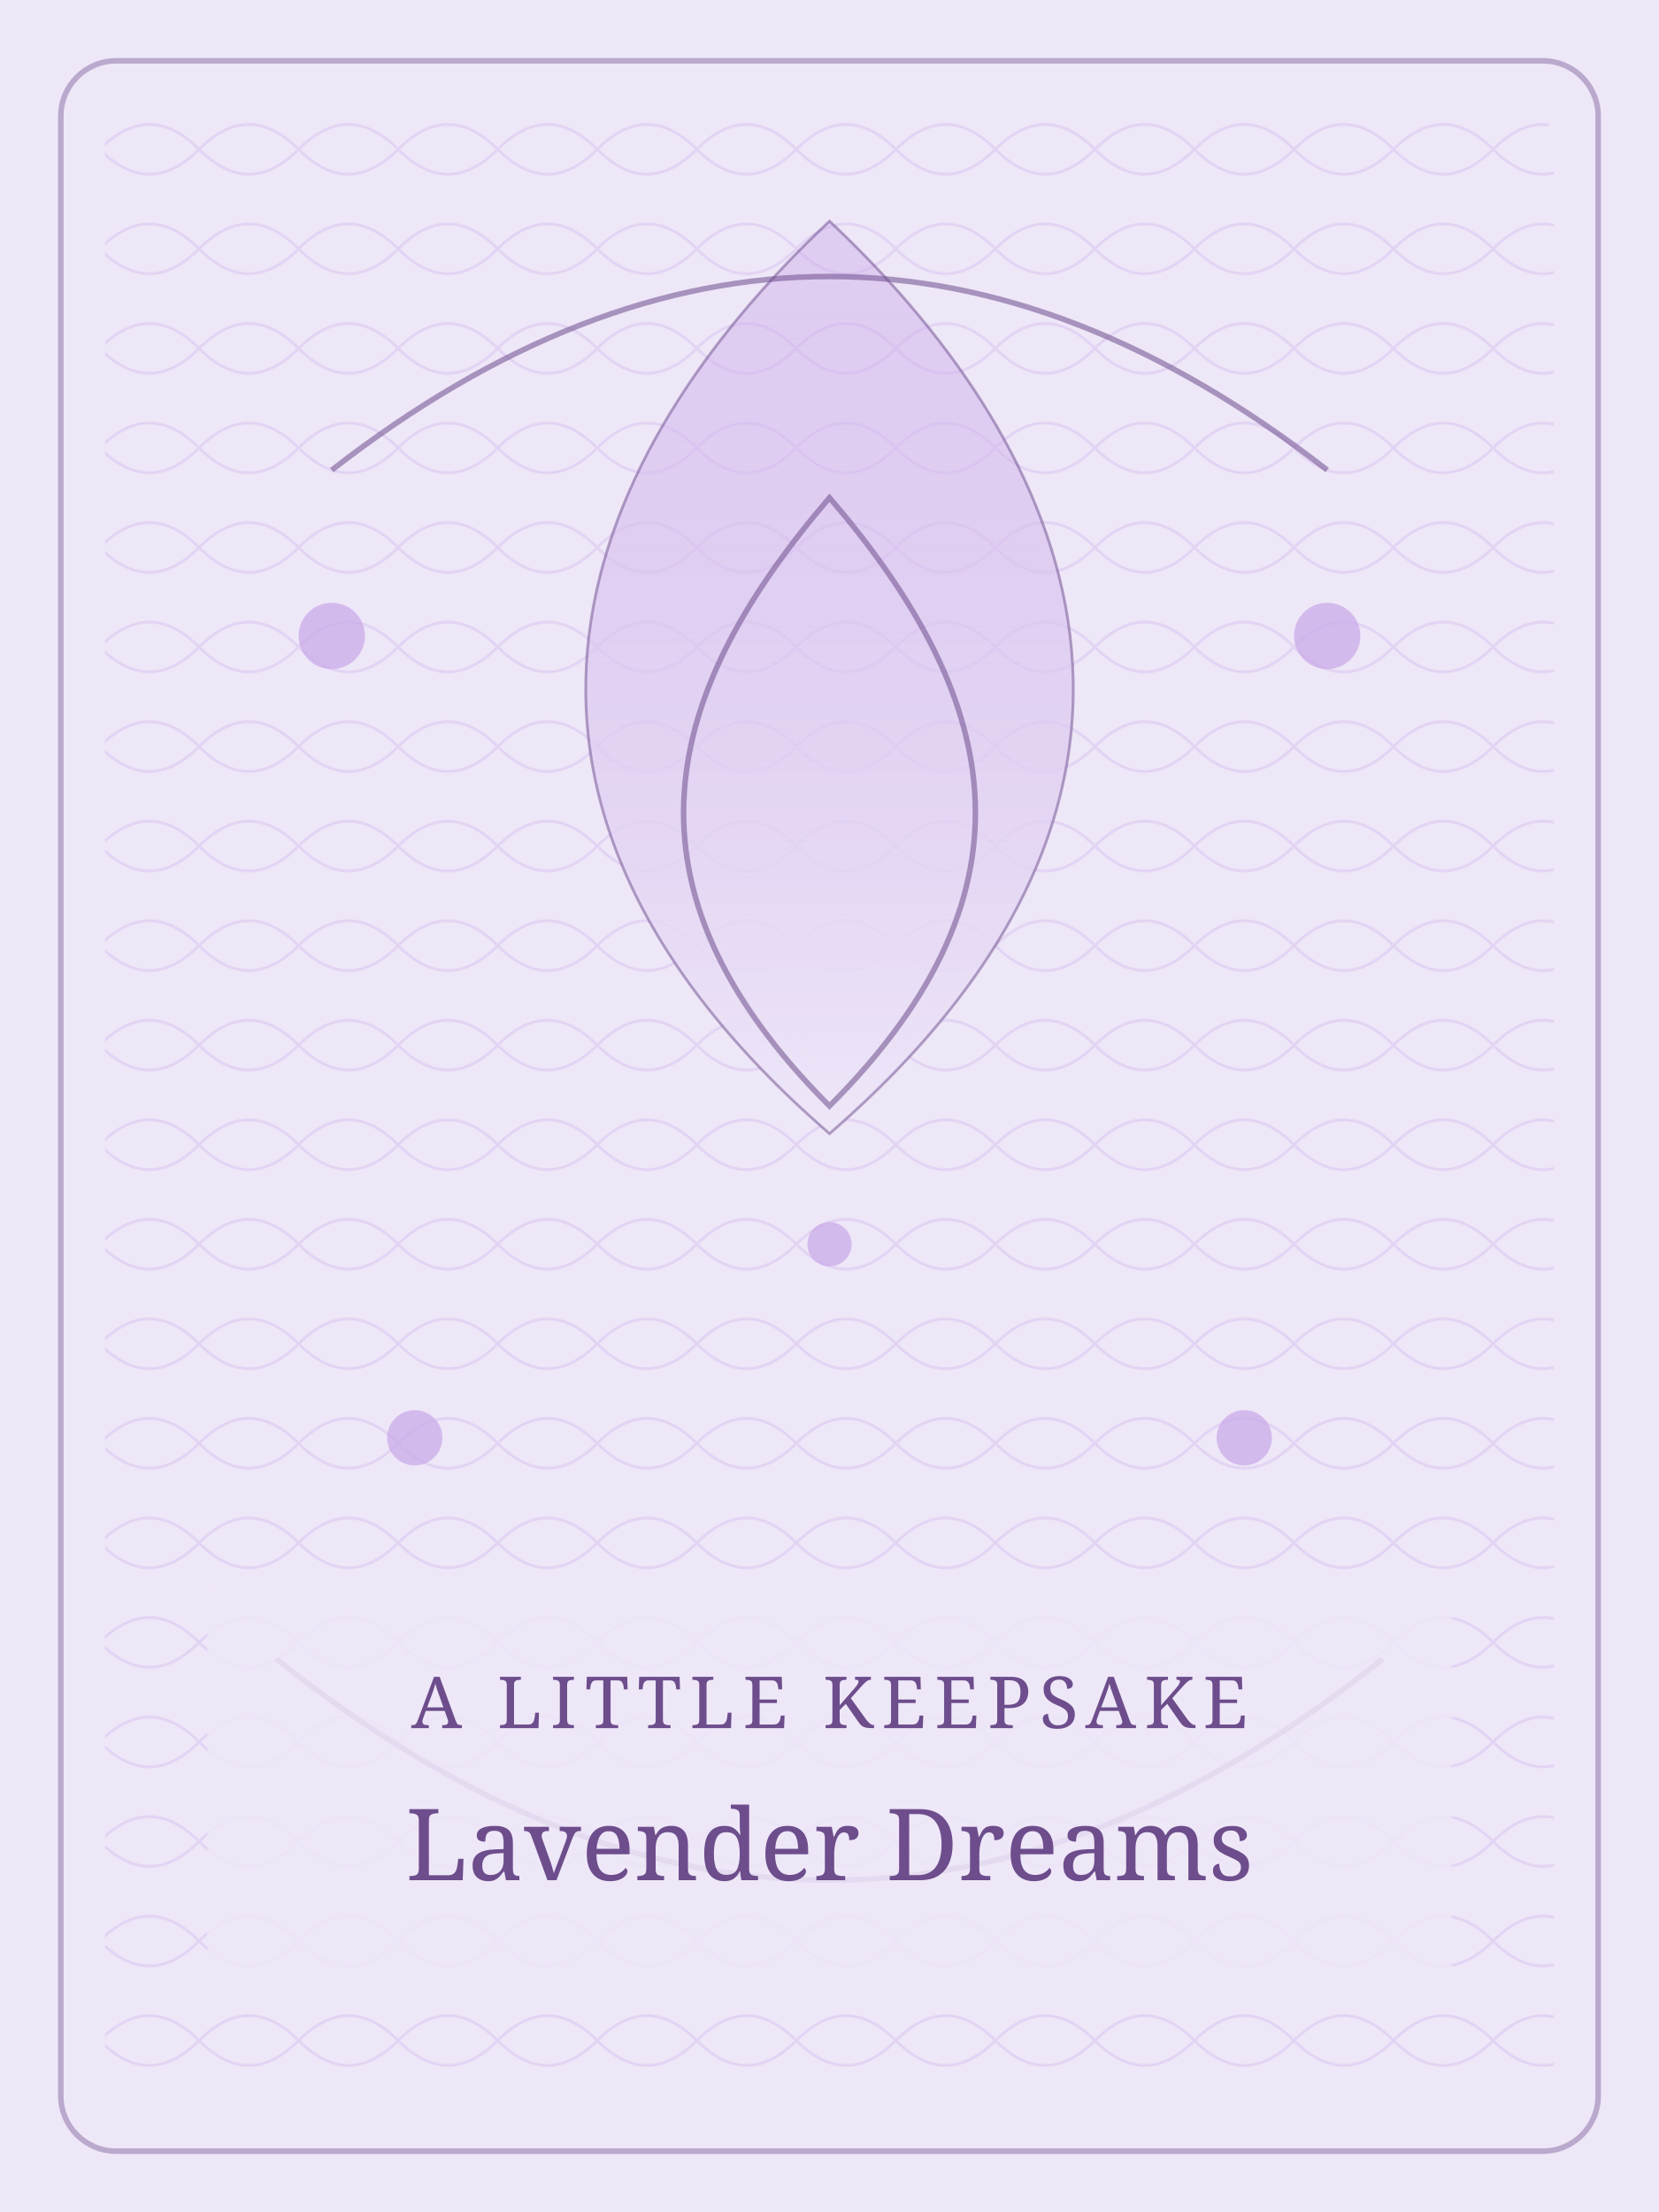
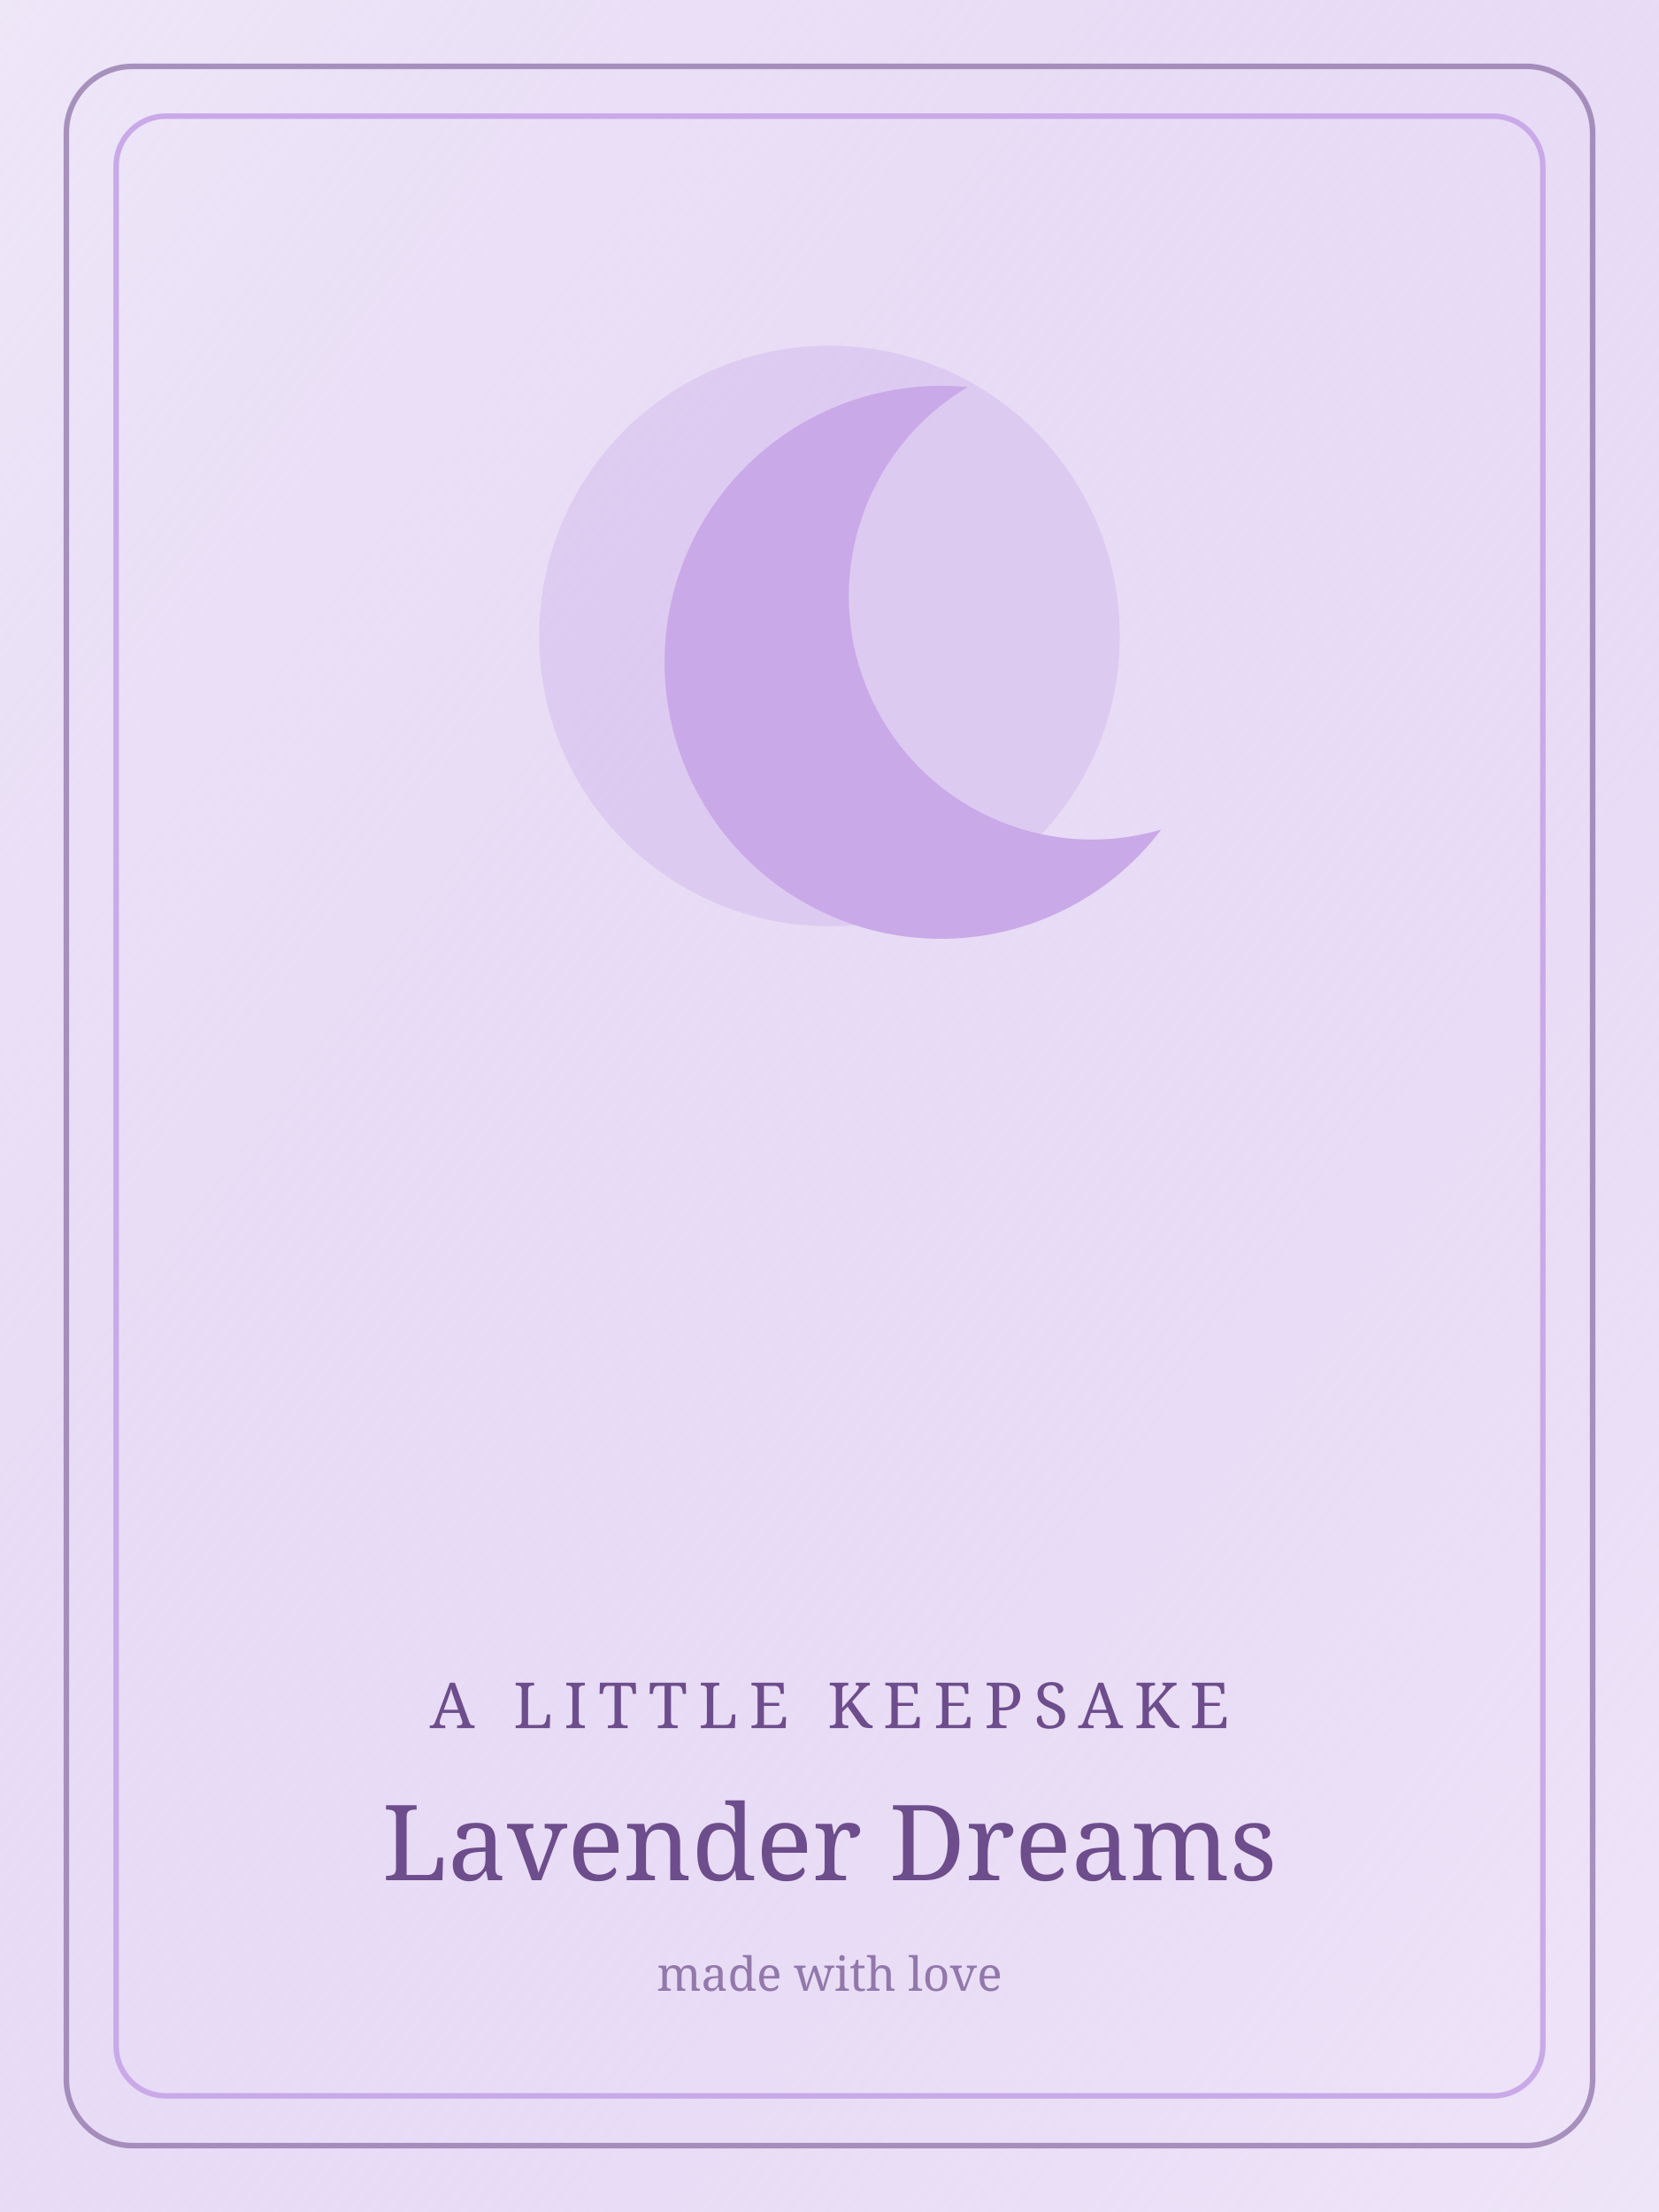
<svg xmlns="http://www.w3.org/2000/svg" viewBox="0 0 600 800">
  <defs>
-     <pattern id="p" width="36" height="36" patternUnits="userSpaceOnUse">
-       <path d="M0 18 Q18 0 36 18 Q18 36 0 18Z" fill="none" stroke="#c9a9e8" stroke-opacity=".32" />
-     </pattern>
-     <linearGradient id="g" x2="0" y2="1">
-       <stop stop-color="#c9a9e8" stop-opacity=".42" />
-       <stop offset="1" stop-color="#eee7f8" />
+     <linearGradient id="g" x1="0" y1="0" x2="1" y2="1">
+       <stop stop-color="#eee7f8" />
+       <stop offset="1" stop-color="#c9a9e8" stop-opacity=".3" />
    </linearGradient>
  </defs>
-   <rect width="600" height="800" fill="#eee7f8" />
-   <rect x="22" y="22" width="556" height="756" rx="20" fill="none" stroke="#6d4d8c" stroke-opacity=".4" stroke-width="2" />
-   <rect x="38" y="38" width="524" height="724" rx="14" fill="url(#p)" />
-   <path d="M300 80 C220 155 150 280 300 410 C450 280 380 155 300 80Z" fill="url(#g)" stroke="#6d4d8c" stroke-opacity=".5" />
-   <g fill="none" stroke="#6d4d8c" stroke-opacity=".55" stroke-width="2">
-     <path d="M300 180 C240 250 220 320 300 400 C380 320 360 250 300 180Z" />
-     <path d="M120 170 Q300 30 480 170 M100 600 Q300 760 500 600" />
-   </g>
-   <g fill="#c9a9e8" opacity=".72">
-     <circle cx="120" cy="230" r="12" />
-     <circle cx="480" cy="230" r="12" />
-     <circle cx="150" cy="520" r="10" />
-     <circle cx="450" cy="520" r="10" />
-     <circle cx="300" cy="450" r="8" />
-   </g>
-   <rect x="75" y="570" width="450" height="150" rx="10" fill="#eee7f8" fill-opacity=".86" />
-   <text x="300" y="625" text-anchor="middle" font-family="Georgia,serif" font-size="26" fill="#6d4d8c" letter-spacing="3">A LITTLE KEEPSAKE</text>
-   <text x="300" y="680" text-anchor="middle" font-family="Georgia,serif" font-size="36" fill="#6d4d8c">Lavender Dreams</text>
+   <rect width="600" height="800" fill="url(#g)" />
+   <rect x="24" y="24" width="552" height="752" rx="24" fill="none" stroke="#6d4d8c" opacity=".55" stroke-width="2" />
+   <rect x="42" y="42" width="516" height="716" rx="18" fill="none" stroke="#c9a9e8" stroke-width="2" />
+   <circle cx="300" cy="230" r="105" fill="#c9a9e8" opacity=".35" />
+   <path d="M350 140 A100 100 0 1 0 420 300 A88 88 0 0 1 350 140Z" fill="#c9a9e8" />
+   <text x="300" y="625" text-anchor="middle" font-family="Georgia,serif" font-size="23" fill="#6d4d8c" letter-spacing="4">A LITTLE KEEPSAKE</text>
+   <text x="300" y="680" text-anchor="middle" font-family="Georgia,serif" font-size="38" fill="#6d4d8c">Lavender Dreams</text>
+   <text x="300" y="720" text-anchor="middle" font-family="serif" font-size="17" fill="#6d4d8c" opacity=".7">made with love</text>
</svg>
